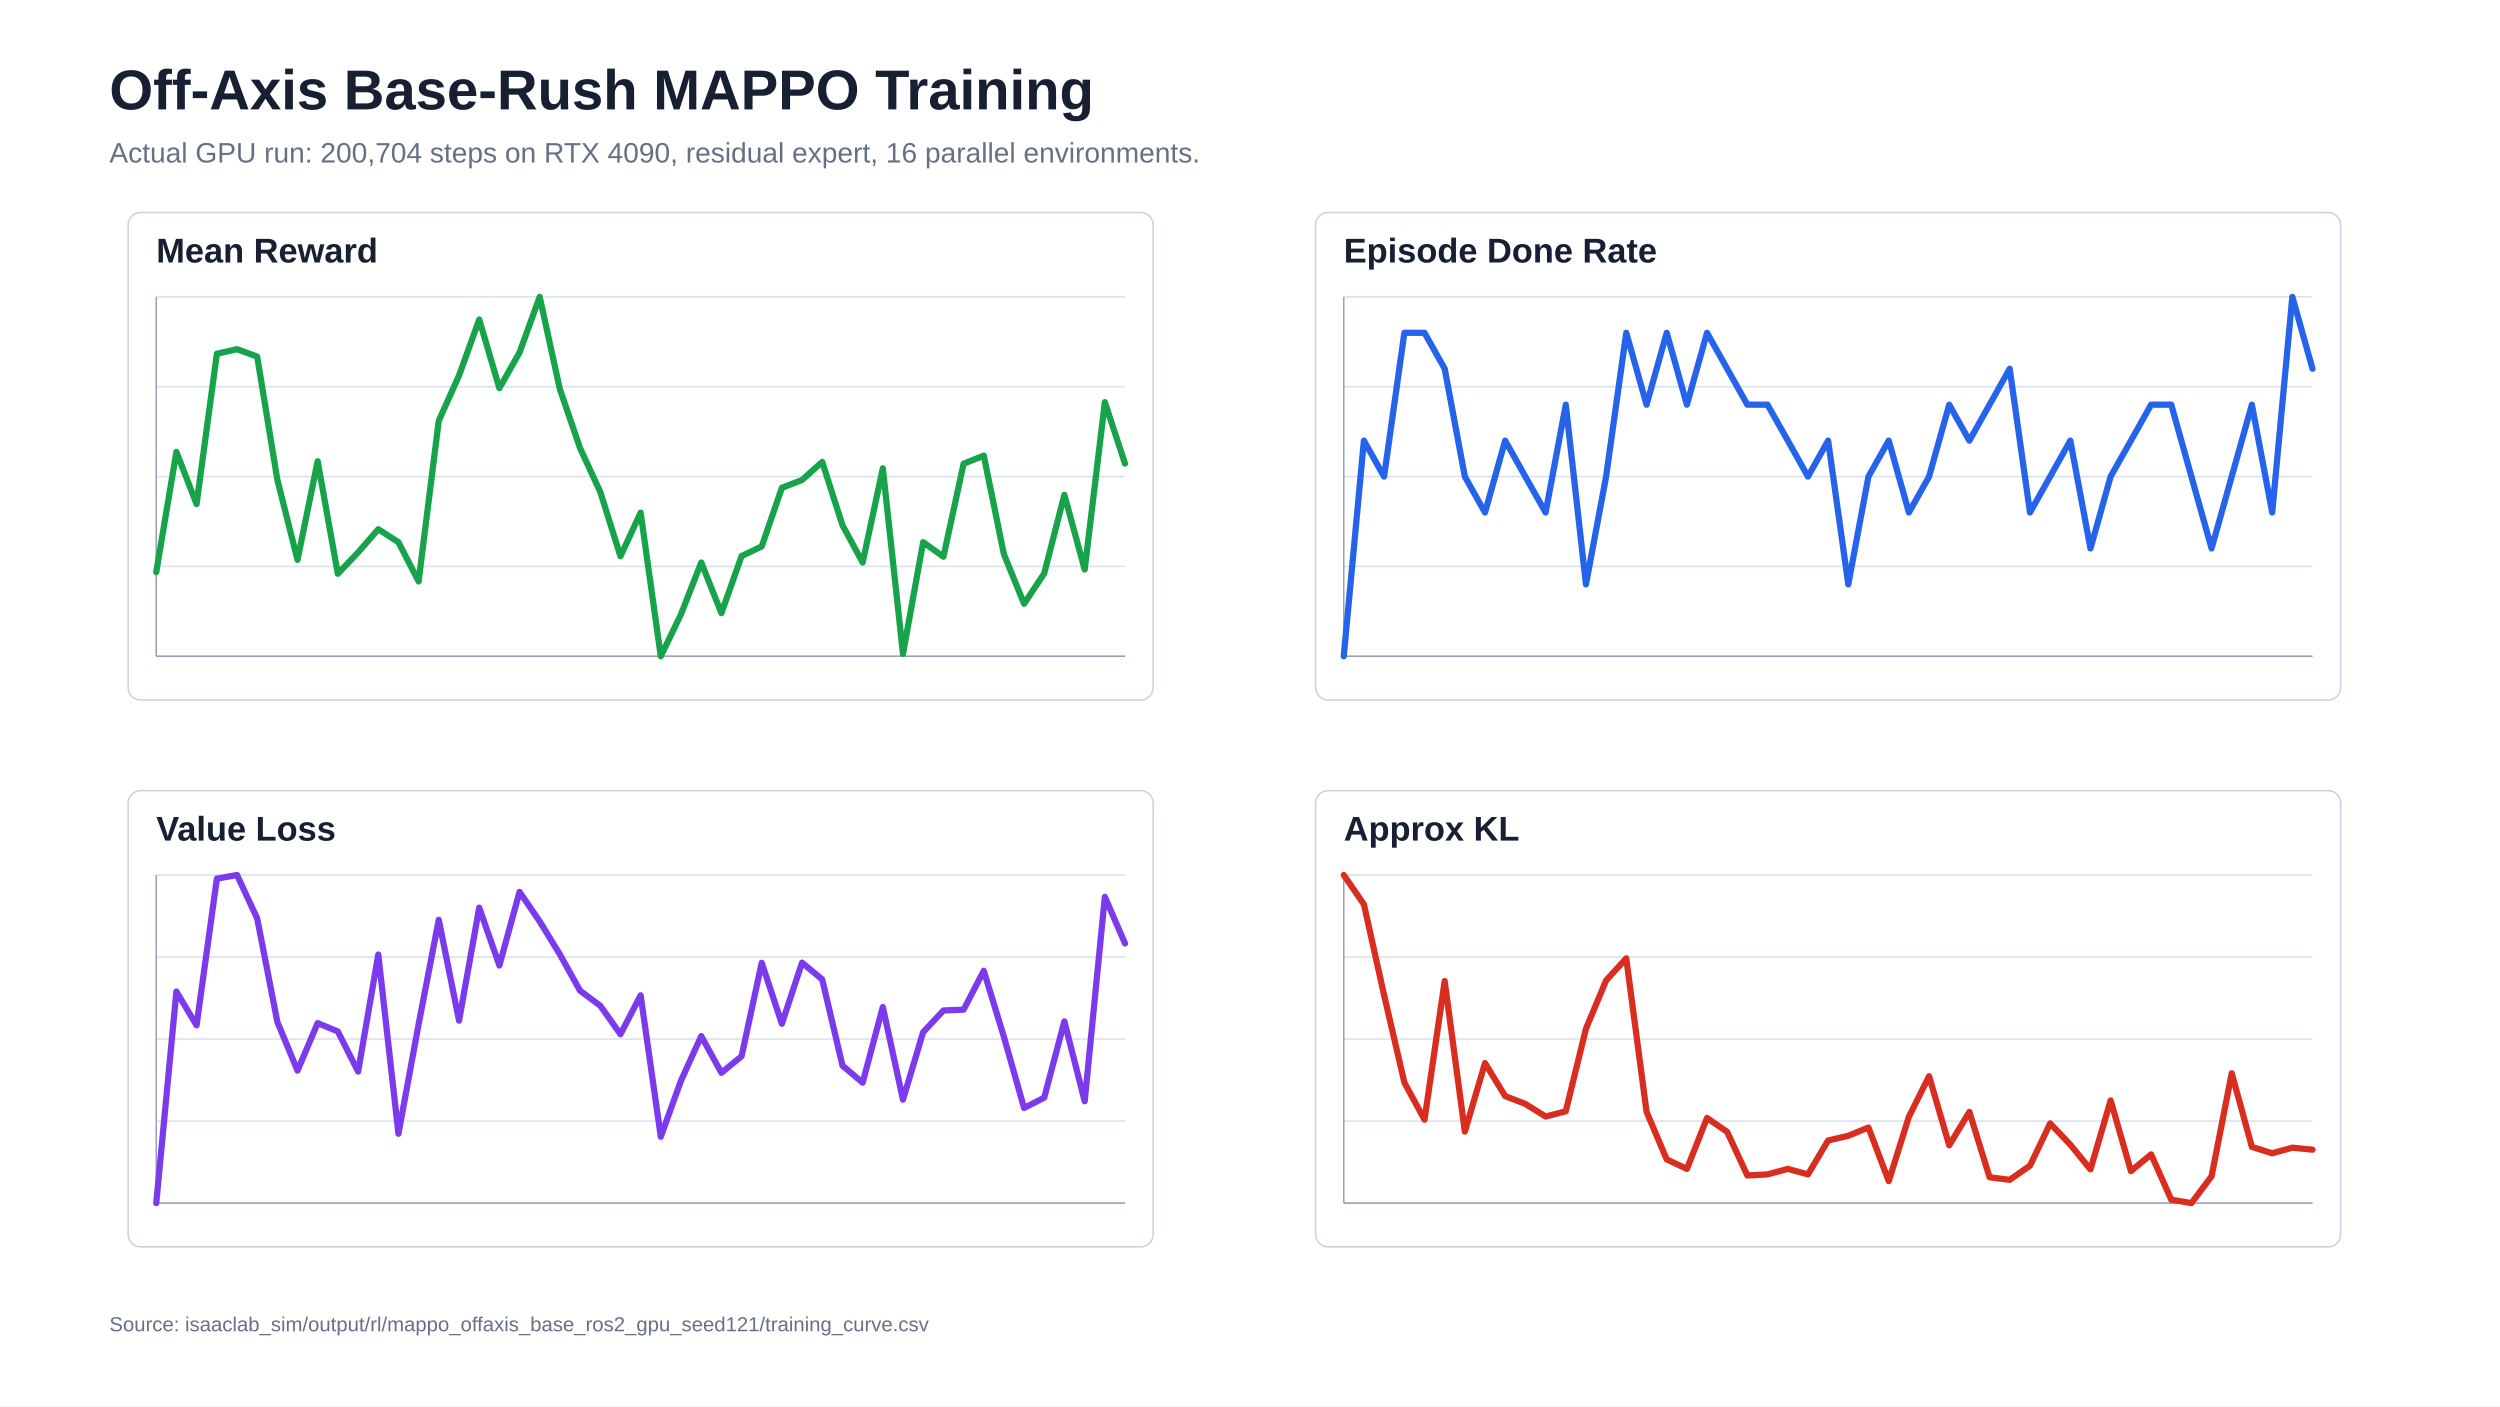
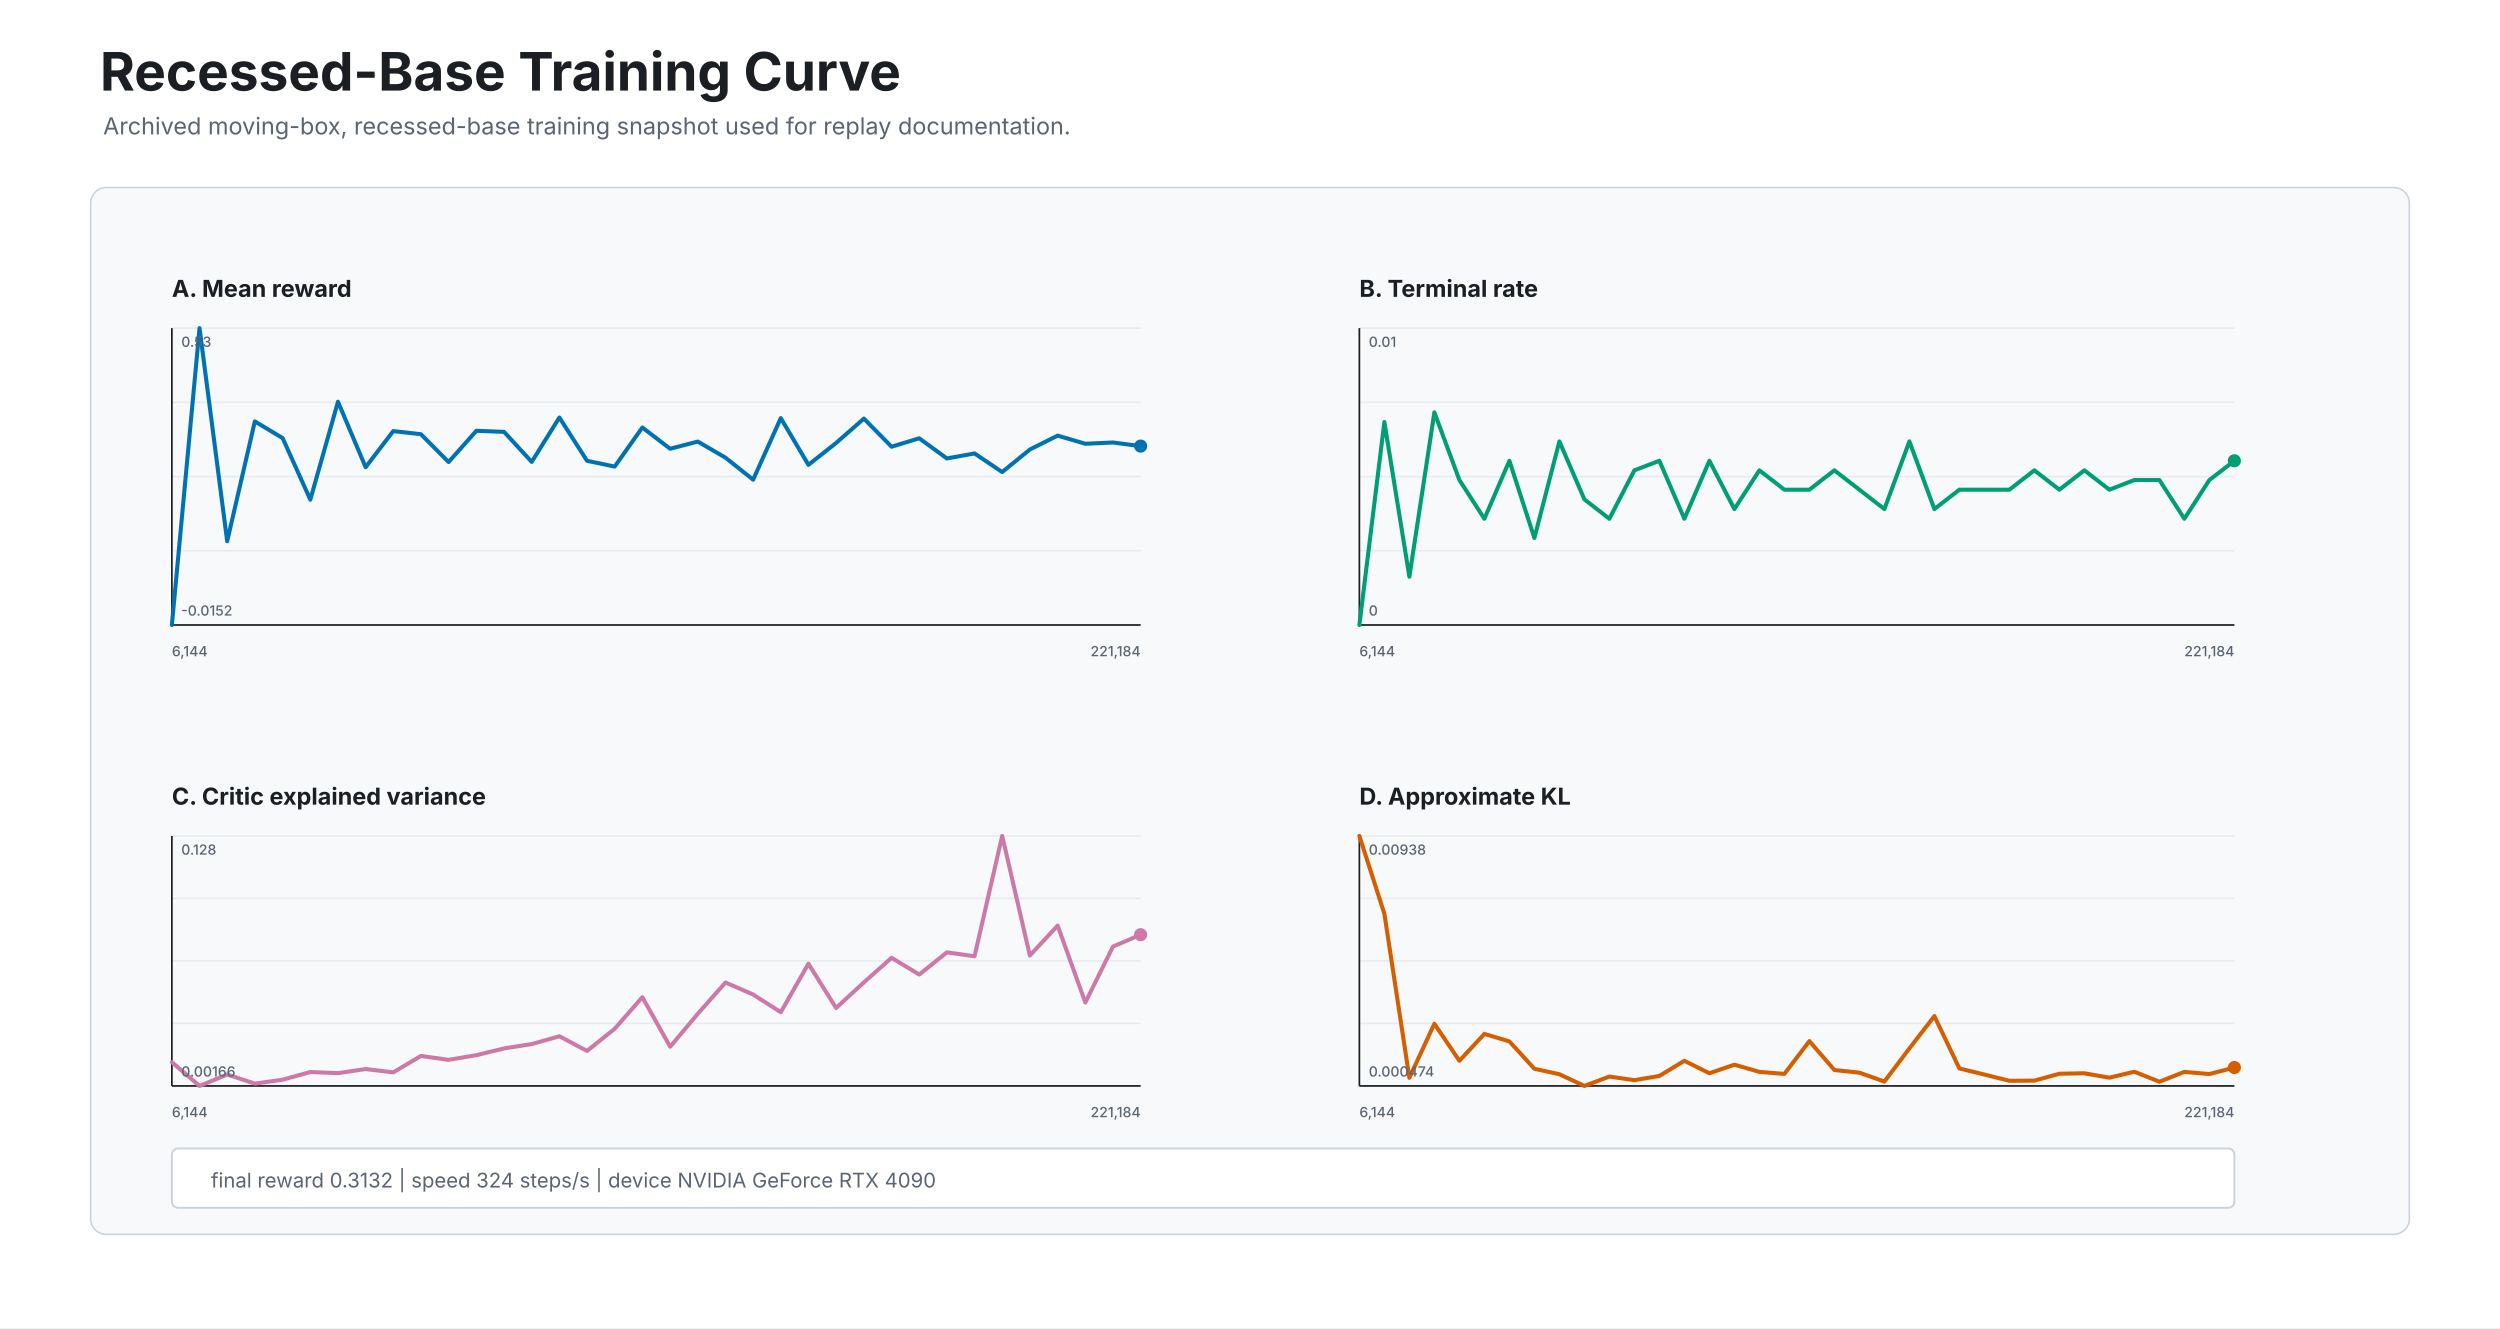
- <svg xmlns="http://www.w3.org/2000/svg" width="1600" height="900" viewBox="0 0 1600 900">
-   <style>
- .title{font:700 36px Arial, sans-serif;fill:#172033}.sub{font:18px Arial,sans-serif;fill:#667085}.h{font:700 22px Arial,sans-serif;fill:#172033}.txt{font:16px Arial,sans-serif;fill:#344054}.small{font:13px Arial,sans-serif;fill:#667085}.mono{font:13px Consolas,monospace;fill:#344054}
- </style>
-   <rect width="100%" height="100%" fill="#FFFFFF" />
-   <text x="70" y="70" class="title">Off-Axis Base-Rush MAPPO Training</text>
-   <text x="70" y="104" class="sub">Actual GPU run: 200,704 steps on RTX 4090, residual expert, 16 parallel environments.</text>
-   <rect x="82" y="136" width="656" height="312" rx="8" fill="#FFFFFF" stroke="#C8D2E0" />
-   <text x="100" y="168" class="h">Mean Reward</text>
-   <line x1="100" y1="190.0" x2="720" y2="190.0" stroke="#D9E1EC" />
-   <line x1="100" y1="247.5" x2="720" y2="247.5" stroke="#D9E1EC" />
-   <line x1="100" y1="305.0" x2="720" y2="305.0" stroke="#D9E1EC" />
-   <line x1="100" y1="362.5" x2="720" y2="362.5" stroke="#D9E1EC" />
-   <line x1="100" y1="420.0" x2="720" y2="420.0" stroke="#D9E1EC" />
-   <line x1="100" y1="420" x2="720" y2="420" stroke="#98A2B3" />
-   <line x1="100" y1="190" x2="100" y2="420" stroke="#98A2B3" />
-   <polyline points="100.0,366.1 112.9,289.2 125.8,322.6 138.8,226.4 151.7,223.5 164.6,228.2 177.5,307.0 190.4,358.3 203.3,295.2 216.2,367.2 229.2,353.5 242.1,338.7 255.0,347.0 267.9,372.1 280.8,269.3 293.8,240.3 306.7,204.5 319.6,248.4 332.5,225.6 345.4,190.0 358.3,249.0 371.2,286.7 384.2,314.9 397.1,356.0 410.0,328.1 422.9,420.0 435.8,393.2 448.8,360.0 461.7,392.4 474.6,355.9 487.5,349.7 500.4,312.2 513.3,307.2 526.2,295.6 539.2,336.2 552.1,360.0 565.0,299.7 577.9,418.5 590.8,347.0 603.8,356.3 616.7,296.8 629.6,291.6 642.5,354.7 655.4,386.4 668.3,367.0 681.2,316.7 694.2,364.5 707.1,257.4 720.0,296.7" fill="none" stroke="#16A34A" stroke-width="4" stroke-linecap="round" stroke-linejoin="round" />
-   <rect x="842" y="136" width="656" height="312" rx="8" fill="#FFFFFF" stroke="#C8D2E0" />
-   <text x="860" y="168" class="h">Episode Done Rate</text>
-   <line x1="860" y1="190.0" x2="1480" y2="190.0" stroke="#D9E1EC" />
-   <line x1="860" y1="247.5" x2="1480" y2="247.5" stroke="#D9E1EC" />
-   <line x1="860" y1="305.0" x2="1480" y2="305.0" stroke="#D9E1EC" />
-   <line x1="860" y1="362.5" x2="1480" y2="362.5" stroke="#D9E1EC" />
-   <line x1="860" y1="420.0" x2="1480" y2="420.0" stroke="#D9E1EC" />
-   <line x1="860" y1="420" x2="1480" y2="420" stroke="#98A2B3" />
-   <line x1="860" y1="190" x2="860" y2="420" stroke="#98A2B3" />
-   <polyline points="860.0,420.0 872.9,282.0 885.8,305.0 898.8,213.0 911.7,213.0 924.6,236.0 937.5,305.0 950.4,328.0 963.3,282.0 976.2,305.0 989.2,328.0 1002.1,259.0 1015.0,374.0 1027.9,305.0 1040.8,213.0 1053.8,259.0 1066.7,213.0 1079.6,259.0 1092.5,213.0 1105.4,236.0 1118.3,259.0 1131.2,259.0 1144.2,282.0 1157.1,305.0 1170.0,282.0 1182.9,374.0 1195.8,305.0 1208.8,282.0 1221.7,328.0 1234.6,305.0 1247.5,259.0 1260.4,282.0 1273.3,259.0 1286.2,236.0 1299.2,328.0 1312.1,305.0 1325.0,282.0 1337.9,351.0 1350.8,305.0 1363.8,282.0 1376.7,259.0 1389.6,259.0 1402.5,305.0 1415.4,351.0 1428.3,305.0 1441.2,259.0 1454.2,328.0 1467.1,190.0 1480.0,236.0" fill="none" stroke="#2563EB" stroke-width="4" stroke-linecap="round" stroke-linejoin="round" />
-   <rect x="82" y="506" width="656" height="292" rx="8" fill="#FFFFFF" stroke="#C8D2E0" />
-   <text x="100" y="538" class="h">Value Loss</text>
-   <line x1="100" y1="560.0" x2="720" y2="560.0" stroke="#D9E1EC" />
-   <line x1="100" y1="612.5" x2="720" y2="612.5" stroke="#D9E1EC" />
-   <line x1="100" y1="665.0" x2="720" y2="665.0" stroke="#D9E1EC" />
-   <line x1="100" y1="717.5" x2="720" y2="717.5" stroke="#D9E1EC" />
-   <line x1="100" y1="770.0" x2="720" y2="770.0" stroke="#D9E1EC" />
-   <line x1="100" y1="770" x2="720" y2="770" stroke="#98A2B3" />
-   <line x1="100" y1="560" x2="100" y2="770" stroke="#98A2B3" />
-   <polyline points="100.0,770.0 112.9,634.6 125.8,656.2 138.8,562.3 151.7,560.0 164.6,587.8 177.5,654.0 190.4,685.2 203.3,654.8 216.2,660.1 229.2,685.8 242.1,610.9 255.0,725.6 267.9,655.6 280.8,588.7 293.8,653.2 306.7,580.9 319.6,617.9 332.5,570.8 345.4,589.7 358.3,610.8 371.2,634.0 384.2,643.7 397.1,661.9 410.0,637.0 422.9,727.5 435.8,691.7 448.8,663.1 461.7,686.6 474.6,676.0 487.5,616.2 500.4,655.2 513.3,616.1 526.2,626.8 539.2,682.0 552.1,692.9 565.0,644.5 577.9,703.8 590.8,660.6 603.8,646.7 616.7,646.2 629.6,621.3 642.5,663.6 655.4,709.1 668.3,702.5 681.2,653.7 694.2,704.8 707.1,574.0 720.0,603.8" fill="none" stroke="#7C3AED" stroke-width="4" stroke-linecap="round" stroke-linejoin="round" />
-   <rect x="842" y="506" width="656" height="292" rx="8" fill="#FFFFFF" stroke="#C8D2E0" />
-   <text x="860" y="538" class="h">Approx KL</text>
-   <line x1="860" y1="560.0" x2="1480" y2="560.0" stroke="#D9E1EC" />
-   <line x1="860" y1="612.5" x2="1480" y2="612.5" stroke="#D9E1EC" />
-   <line x1="860" y1="665.0" x2="1480" y2="665.0" stroke="#D9E1EC" />
-   <line x1="860" y1="717.5" x2="1480" y2="717.5" stroke="#D9E1EC" />
-   <line x1="860" y1="770.0" x2="1480" y2="770.0" stroke="#D9E1EC" />
-   <line x1="860" y1="770" x2="1480" y2="770" stroke="#98A2B3" />
-   <line x1="860" y1="560" x2="860" y2="770" stroke="#98A2B3" />
-   <polyline points="860.0,560.0 872.9,578.8 885.8,636.8 898.8,692.8 911.7,716.6 924.6,627.9 937.5,724.2 950.4,680.4 963.3,701.5 976.2,706.5 989.2,714.6 1002.1,711.2 1015.0,658.4 1027.9,627.5 1040.8,613.3 1053.8,711.6 1066.7,742.0 1079.6,748.1 1092.5,715.5 1105.4,724.4 1118.3,752.3 1131.2,751.6 1144.2,748.1 1157.1,751.6 1170.0,729.9 1182.9,726.9 1195.8,721.6 1208.8,755.9 1221.7,714.7 1234.6,688.8 1247.5,733.0 1260.4,711.6 1273.3,753.4 1286.2,755.1 1299.2,746.0 1312.1,719.0 1325.0,732.6 1337.9,748.4 1350.8,704.3 1363.8,749.5 1376.7,738.8 1389.6,767.8 1402.5,770.0 1415.4,752.8 1428.3,686.9 1441.2,734.0 1454.2,738.1 1467.1,734.5 1480.0,735.8" fill="none" stroke="#D92D20" stroke-width="4" stroke-linecap="round" stroke-linejoin="round" />
-   <text x="70" y="852" class="small">Source: isaaclab_sim/output/rl/mappo_offaxis_base_ros2_gpu_seed121/training_curve.csv</text>
+ <svg xmlns="http://www.w3.org/2000/svg" width="1600" height="850" viewBox="0 0 1600 850">
+   <defs>
+     <marker id="arrowGray" markerWidth="9" markerHeight="9" refX="8" refY="4.5" orient="auto">
+       <path d="M0 0 L9 4.5 L0 9 Z" fill="#7A869A" />
+     </marker>
+     <marker id="arrowBlue" markerWidth="9" markerHeight="9" refX="8" refY="4.5" orient="auto">
+       <path d="M0 0 L9 4.5 L0 9 Z" fill="#0072B2" />
+     </marker>
+     <marker id="arrowGreen" markerWidth="9" markerHeight="9" refX="8" refY="4.5" orient="auto">
+       <path d="M0 0 L9 4.5 L0 9 Z" fill="#009E73" />
+     </marker>
+     <style>
+       text{font-family:Inter,Arial,Helvetica,sans-serif}
+       .title{font-size:34px;font-weight:700;fill:#1B1F23}
+       .subtitle{font-size:15px;font-weight:400;fill:#5B6472}
+       .label{font-size:15px;font-weight:650;fill:#1B1F23}
+       .body{font-size:13px;font-weight:400;fill:#5B6472}
+       .small{font-size:11px;font-weight:400;fill:#5B6472}
+       .tiny{font-size:9px;font-weight:500;fill:#5B6472}
+       .panel{fill:#fff;stroke:#C9D1D9;stroke-width:1.2}
+       .soft{fill:#F7F9FB;stroke:#C9D1D9;stroke-width:1}
+       .grid{stroke:#E6EBF0;stroke-width:1}
+       .axis{stroke:#1B1F23;stroke-width:1.1}
+       .wire{fill:none;stroke:#7A869A;stroke-width:1.8;marker-end:url(#arrowGray)}
+       .wireBlue{fill:none;stroke:#0072B2;stroke-width:2;marker-end:url(#arrowBlue)}
+       .wireGreen{fill:none;stroke:#009E73;stroke-width:2;marker-end:url(#arrowGreen)}
+       .dash{stroke-dasharray:6 6}
+     </style>
+   </defs>
+   <rect width="1600" height="850" fill="#FFFFFF" />
+   <text class="title" x="64" y="58">Recessed-Base Training Curve</text>
+   <text class="subtitle" x="66" y="86">Archived moving-box, recessed-base training snapshot used for replay documentation.</text>
+   <rect class="soft" x="58.0" y="120.0" width="1484.0" height="670.0" rx="10.0" />
+   <text class="label" x="110.0" y="190.0" text-anchor="start">A. Mean reward</text>
+   <line class="grid" x1="110.0" y1="210.0" x2="730.0" y2="210.0" />
+   <line class="grid" x1="110.0" y1="257.5" x2="730.0" y2="257.5" />
+   <line class="grid" x1="110.0" y1="305.0" x2="730.0" y2="305.0" />
+   <line class="grid" x1="110.0" y1="352.5" x2="730.0" y2="352.5" />
+   <line class="grid" x1="110.0" y1="400.0" x2="730.0" y2="400.0" />
+   <line class="axis" x1="110.0" y1="400.0" x2="730.0" y2="400.0" />
+   <line class="axis" x1="110.0" y1="210.0" x2="110.0" y2="400.0" />
+   <polyline fill="none" stroke="#0072B2" stroke-width="2.6" stroke-linecap="round" stroke-linejoin="round" points="110.0,400.0 127.7,210.0 145.4,346.4 163.1,269.7 180.9,280.4 198.6,319.8 216.3,257.1 234.0,299.0 251.7,275.9 269.4,277.9 287.1,295.7 304.9,275.7 322.6,276.4 340.3,295.6 358.0,267.2 375.7,294.9 393.4,298.6 411.1,273.6 428.9,287.2 446.6,282.6 464.3,292.9 482.0,307.0 499.7,267.6 517.4,297.5 535.1,283.5 552.9,267.9 570.6,285.9 588.3,280.5 606.0,293.4 623.7,290.2 641.4,302.1 659.1,287.7 676.9,278.8 694.6,284.0 712.3,283.2 730.0,285.5" />
+   <circle cx="730.0" cy="285.5" r="4.2" fill="#0072B2" />
+   <text class="tiny" x="110.0" y="420.0" text-anchor="start">6,144</text>
+   <text class="tiny" x="730.0" y="420.0" text-anchor="end">221,184</text>
+   <text class="tiny" x="116.0" y="222.0" text-anchor="start">0.53</text>
+   <text class="tiny" x="116.0" y="394.0" text-anchor="start">-0.0152</text>
+   <text class="label" x="870.0" y="190.0" text-anchor="start">B. Terminal rate</text>
+   <line class="grid" x1="870.0" y1="210.0" x2="1430.0" y2="210.0" />
+   <line class="grid" x1="870.0" y1="257.5" x2="1430.0" y2="257.5" />
+   <line class="grid" x1="870.0" y1="305.0" x2="1430.0" y2="305.0" />
+   <line class="grid" x1="870.0" y1="352.5" x2="1430.0" y2="352.5" />
+   <line class="grid" x1="870.0" y1="400.0" x2="1430.0" y2="400.0" />
+   <line class="axis" x1="870.0" y1="400.0" x2="1430.0" y2="400.0" />
+   <line class="axis" x1="870.0" y1="210.0" x2="870.0" y2="400.0" />
+   <polyline fill="none" stroke="#009E73" stroke-width="2.6" stroke-linecap="round" stroke-linejoin="round" points="870.0,400.0 886.0,270.1 902.0,369.1 918.0,263.9 934.0,307.2 950.0,332.0 966.0,294.9 982.0,344.3 998.0,282.5 1014.0,319.6 1030.0,332.0 1046.0,301.0 1062.0,294.9 1078.0,332.0 1094.0,294.9 1110.0,325.8 1126.0,301.0 1142.0,313.4 1158.0,313.4 1174.0,301.0 1190.0,313.4 1206.0,325.8 1222.0,282.5 1238.0,325.8 1254.0,313.4 1270.0,313.4 1286.0,313.4 1302.0,301.0 1318.0,313.4 1334.0,301.0 1350.0,313.4 1366.0,307.2 1382.0,307.2 1398.0,332.0 1414.0,307.2 1430.0,294.9" />
+   <circle cx="1430.0" cy="294.9" r="4.2" fill="#009E73" />
+   <text class="tiny" x="870.0" y="420.0" text-anchor="start">6,144</text>
+   <text class="tiny" x="1430.0" y="420.0" text-anchor="end">221,184</text>
+   <text class="tiny" x="876.0" y="222.0" text-anchor="start">0.01</text>
+   <text class="tiny" x="876.0" y="394.0" text-anchor="start">0</text>
+   <text class="label" x="110.0" y="515.0" text-anchor="start">C. Critic explained variance</text>
+   <line class="grid" x1="110.0" y1="535.0" x2="730.0" y2="535.0" />
+   <line class="grid" x1="110.0" y1="575.0" x2="730.0" y2="575.0" />
+   <line class="grid" x1="110.0" y1="615.0" x2="730.0" y2="615.0" />
+   <line class="grid" x1="110.0" y1="655.0" x2="730.0" y2="655.0" />
+   <line class="grid" x1="110.0" y1="695.0" x2="730.0" y2="695.0" />
+   <line class="axis" x1="110.0" y1="695.0" x2="730.0" y2="695.0" />
+   <line class="axis" x1="110.0" y1="535.0" x2="110.0" y2="695.0" />
+   <polyline fill="none" stroke="#CC79A7" stroke-width="2.6" stroke-linecap="round" stroke-linejoin="round" points="110.0,679.8 127.7,695.0 145.4,687.7 163.1,693.5 180.9,691.0 198.6,686.1 216.3,686.8 234.0,684.2 251.7,686.3 269.4,675.8 287.1,678.3 304.9,675.3 322.6,671.0 340.3,668.2 358.0,663.2 375.7,672.6 393.4,658.4 411.1,638.2 428.9,669.9 446.6,648.8 464.3,628.8 482.0,636.5 499.7,647.8 517.4,616.8 535.1,645.1 552.9,628.7 570.6,613.0 588.3,623.7 606.0,609.5 623.7,612.0 641.4,535.0 659.1,611.5 676.9,592.4 694.6,641.6 712.3,605.8 730.0,598.2" />
+   <circle cx="730.0" cy="598.2" r="4.2" fill="#CC79A7" />
+   <text class="tiny" x="110.0" y="715.0" text-anchor="start">6,144</text>
+   <text class="tiny" x="730.0" y="715.0" text-anchor="end">221,184</text>
+   <text class="tiny" x="116.0" y="547.0" text-anchor="start">0.128</text>
+   <text class="tiny" x="116.0" y="689.0" text-anchor="start">0.00166</text>
+   <text class="label" x="870.0" y="515.0" text-anchor="start">D. Approximate KL</text>
+   <line class="grid" x1="870.0" y1="535.0" x2="1430.0" y2="535.0" />
+   <line class="grid" x1="870.0" y1="575.0" x2="1430.0" y2="575.0" />
+   <line class="grid" x1="870.0" y1="615.0" x2="1430.0" y2="615.0" />
+   <line class="grid" x1="870.0" y1="655.0" x2="1430.0" y2="655.0" />
+   <line class="grid" x1="870.0" y1="695.0" x2="1430.0" y2="695.0" />
+   <line class="axis" x1="870.0" y1="695.0" x2="1430.0" y2="695.0" />
+   <line class="axis" x1="870.0" y1="535.0" x2="870.0" y2="695.0" />
+   <polyline fill="none" stroke="#D55E00" stroke-width="2.6" stroke-linecap="round" stroke-linejoin="round" points="870.0,535.0 886.0,584.8 902.0,689.8 918.0,655.2 934.0,678.9 950.0,661.7 966.0,666.5 982.0,684.0 998.0,687.5 1014.0,695.0 1030.0,689.0 1046.0,691.3 1062.0,688.6 1078.0,678.9 1094.0,686.9 1110.0,681.4 1126.0,686.0 1142.0,687.3 1158.0,666.3 1174.0,684.8 1190.0,686.5 1206.0,692.2 1222.0,671.0 1238.0,650.3 1254.0,683.8 1270.0,687.7 1286.0,691.7 1302.0,691.6 1318.0,687.2 1334.0,686.9 1350.0,689.7 1366.0,685.9 1382.0,692.3 1398.0,686.0 1414.0,687.4 1430.0,683.2" />
+   <circle cx="1430.0" cy="683.2" r="4.2" fill="#D55E00" />
+   <text class="tiny" x="870.0" y="715.0" text-anchor="start">6,144</text>
+   <text class="tiny" x="1430.0" y="715.0" text-anchor="end">221,184</text>
+   <text class="tiny" x="876.0" y="547.0" text-anchor="start">0.00938</text>
+   <text class="tiny" x="876.0" y="689.0" text-anchor="start">0.000474</text>
+   <rect class="panel" x="110.0" y="735.0" width="1320.0" height="38.0" rx="4.0" />
+   <text class="body" x="135.0" y="760.0" text-anchor="start">final reward 0.3132 | speed 324 steps/s | device NVIDIA GeForce RTX 4090</text>
</svg>
